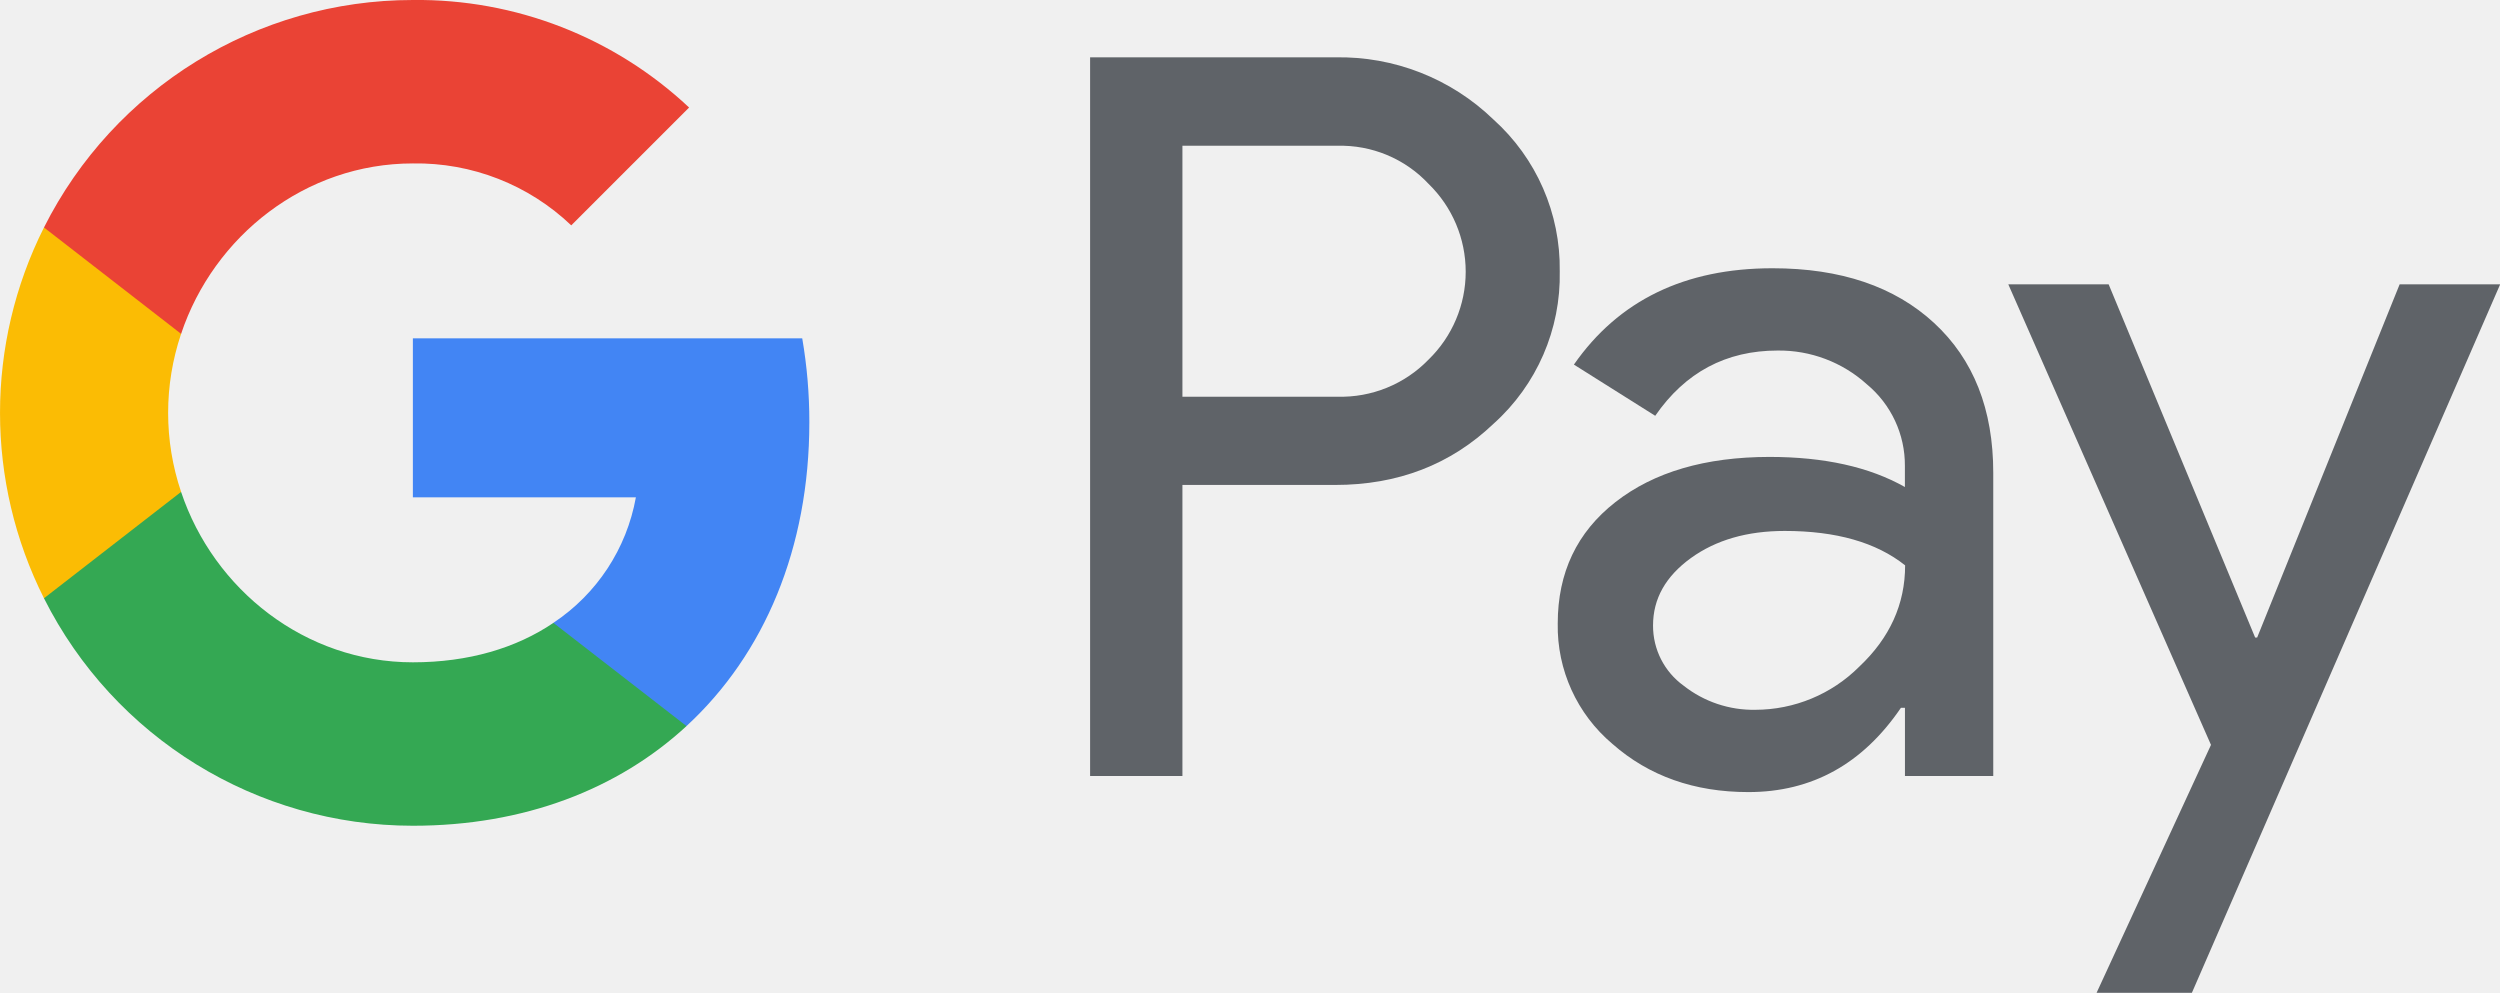
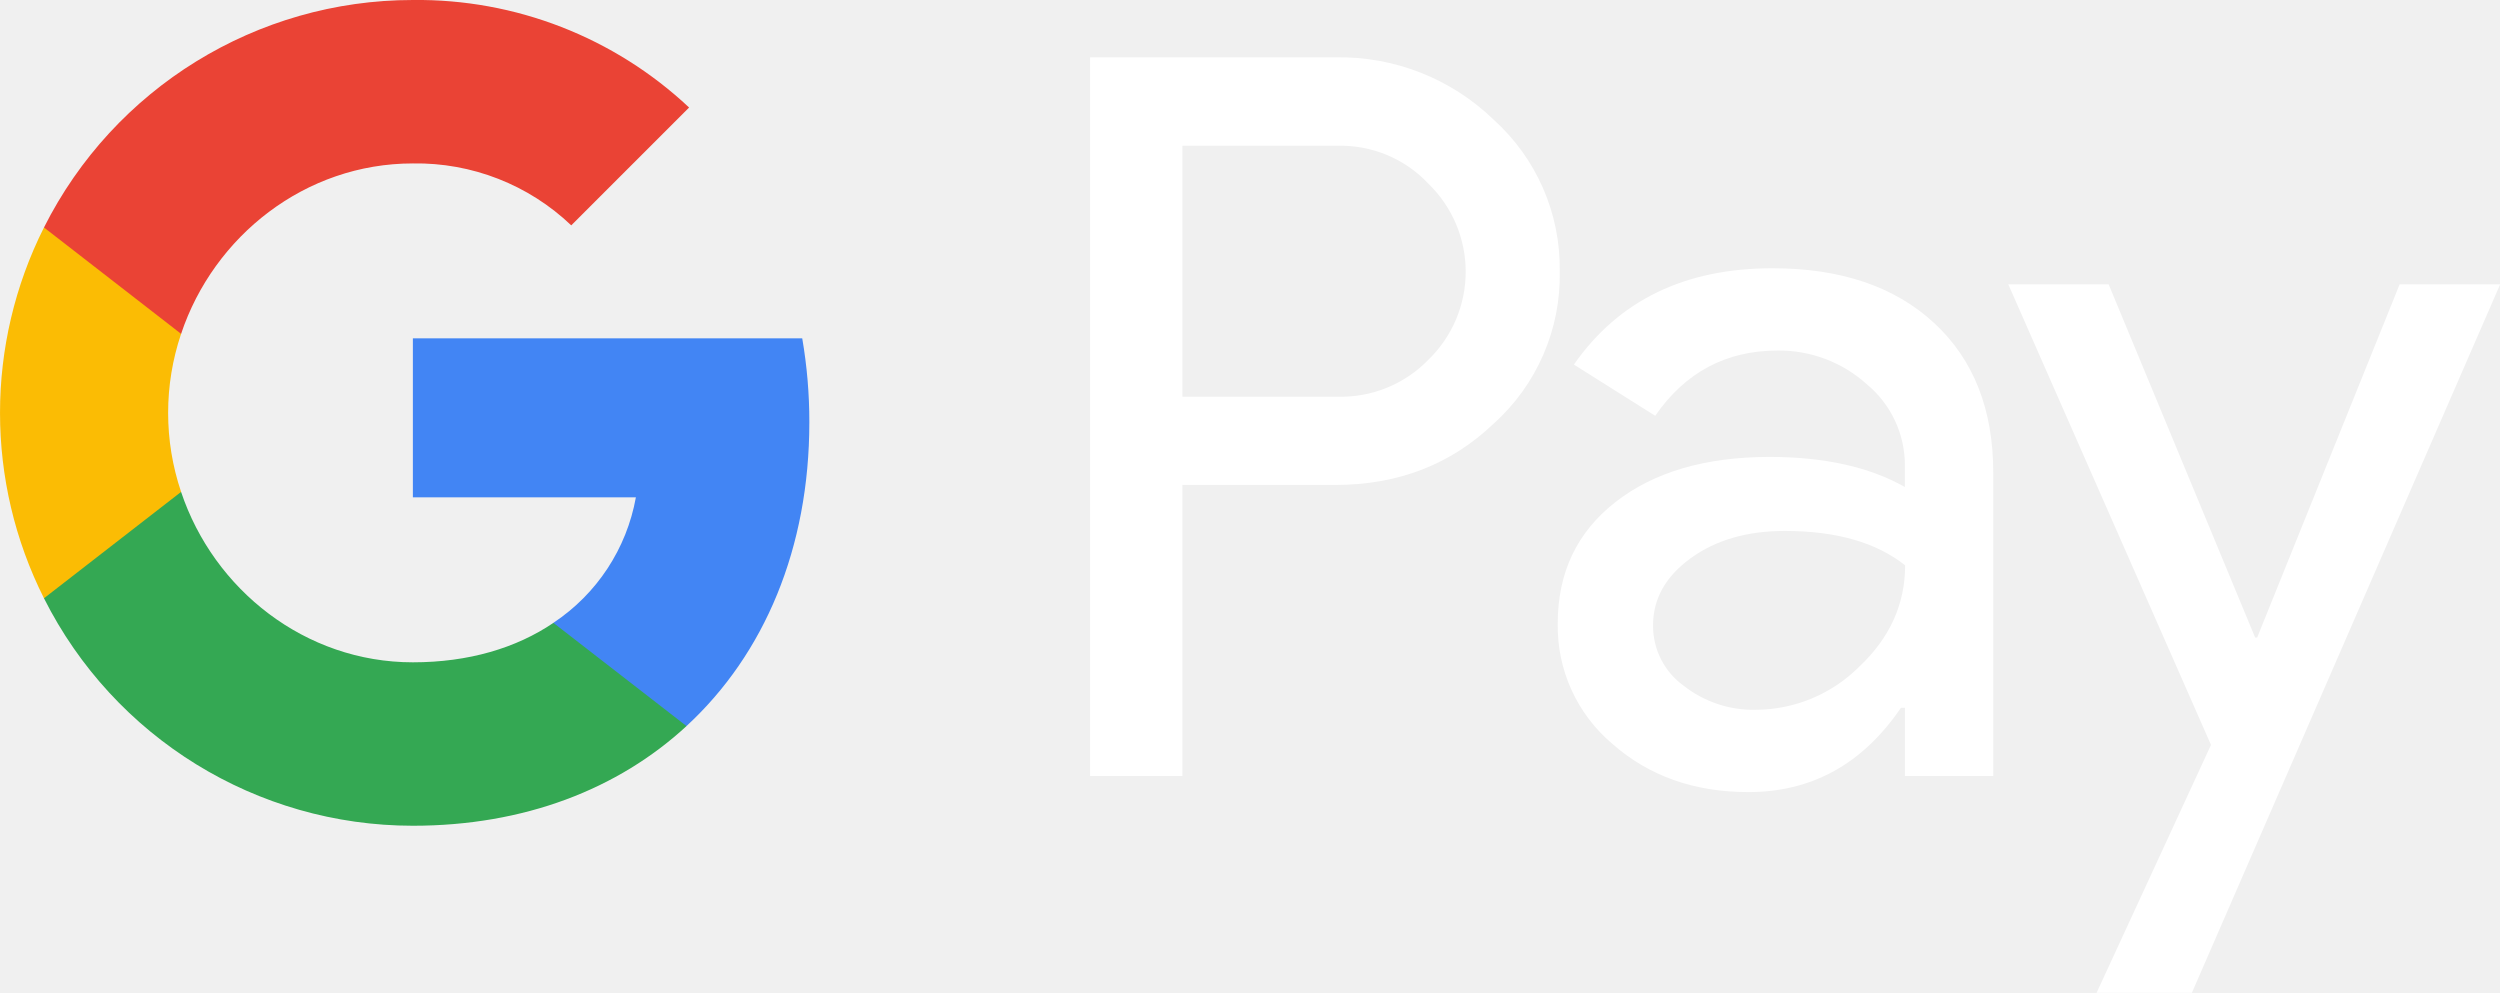
- <svg xmlns="http://www.w3.org/2000/svg" class="main-header__logo-image" fill="#A1A1A1" role="presentation" viewBox="0 0 435.97 173.13">
-   <path d="M206.2,84.58v50.75H190.1V10h42.7a38.61,38.61,0,0,1,27.65,10.85A34.88,34.88,0,0,1,272,47.3a34.72,34.72,0,0,1-11.55,26.6q-11.2,10.68-27.65,10.67H206.2Zm0-59.15V69.18h27a21.28,21.28,0,0,0,15.93-6.48,21.36,21.36,0,0,0,0-30.63,21,21,0,0,0-15.93-6.65h-27Z" fill="#5f6368" />
-   <path d="M309.1,46.78q17.85,0,28.18,9.54T347.6,82.48v52.85H332.2v-11.9h-.7q-10,14.7-26.6,14.7-14.17,0-23.71-8.4a26.82,26.82,0,0,1-9.54-21q0-13.31,10.06-21.17t26.86-7.88q14.34,0,23.62,5.25V81.25A18.33,18.33,0,0,0,325.54,67,22.8,22.8,0,0,0,310,61.13q-13.49,0-21.35,11.38l-14.18-8.93Q286.17,46.78,309.1,46.78Zm-20.83,62.3a12.86,12.86,0,0,0,5.34,10.5,19.64,19.64,0,0,0,12.51,4.2,25.67,25.67,0,0,0,18.11-7.52q8-7.53,8-17.67-7.53-6-21-6-9.81,0-16.36,4.73C290.46,100.52,288.27,104.41,288.27,109.08Z" fill="#5f6368" />
-   <path d="M436,49.58,382.24,173.13H365.62l19.95-43.23L350.22,49.58h17.5l25.55,61.6h.35l24.85-61.6Z" fill="#5f6368" />
+ <svg xmlns="http://www.w3.org/2000/svg" class="main-header__logo-image" fill="#ffffff" role="presentation" viewBox="0 0 435.97 173.13">
+   <path d="M206.2,84.58v50.75H190.1V10h42.7a38.61,38.61,0,0,1,27.65,10.85A34.88,34.88,0,0,1,272,47.3a34.72,34.72,0,0,1-11.55,26.6q-11.2,10.68-27.65,10.67H206.2Zm0-59.15V69.18h27a21.28,21.28,0,0,0,15.93-6.48,21.36,21.36,0,0,0,0-30.63,21,21,0,0,0-15.93-6.65h-27Z" fill="#ffffff" />
+   <path d="M309.1,46.78q17.85,0,28.18,9.54T347.6,82.48v52.85H332.2v-11.9h-.7q-10,14.7-26.6,14.7-14.17,0-23.71-8.4a26.82,26.82,0,0,1-9.54-21q0-13.31,10.06-21.17t26.86-7.88q14.34,0,23.62,5.25V81.25A18.33,18.33,0,0,0,325.54,67,22.8,22.8,0,0,0,310,61.13q-13.49,0-21.35,11.38l-14.18-8.93Q286.17,46.78,309.1,46.78Zm-20.83,62.3a12.86,12.86,0,0,0,5.34,10.5,19.64,19.64,0,0,0,12.51,4.2,25.67,25.67,0,0,0,18.11-7.52q8-7.53,8-17.67-7.53-6-21-6-9.81,0-16.36,4.73C290.46,100.52,288.27,104.41,288.27,109.08Z" fill="#ffffff" />
+   <path d="M436,49.58,382.24,173.13H365.62l19.95-43.23L350.22,49.58h17.5l25.55,61.6h.35l24.85-61.6Z" fill="#ffffff" />
  <path d="M141.14,73.64A85.79,85.79,0,0,0,139.9,59H72V86.73h38.89a33.33,33.33,0,0,1-14.38,21.88v18h23.21C133.31,114.08,141.14,95.55,141.14,73.64Z" fill="#4285f4" />
  <path d="M72,144c19.43,0,35.79-6.38,47.72-17.38l-23.21-18C90.05,113,81.73,115.5,72,115.5c-18.78,0-34.72-12.66-40.42-29.72H7.67v18.55A72,72,0,0,0,72,144Z" fill="#34a853" />
  <path d="M31.58,85.78a43.14,43.14,0,0,1,0-27.56V39.67H7.67a72,72,0,0,0,0,64.66Z" fill="#fbbc04" />
  <path d="M72,28.5A39.09,39.09,0,0,1,99.62,39.3h0l20.55-20.55A69.18,69.18,0,0,0,72,0,72,72,0,0,0,7.67,39.67L31.58,58.22C37.28,41.16,53.22,28.5,72,28.5Z" fill="#ea4335" />
</svg>
